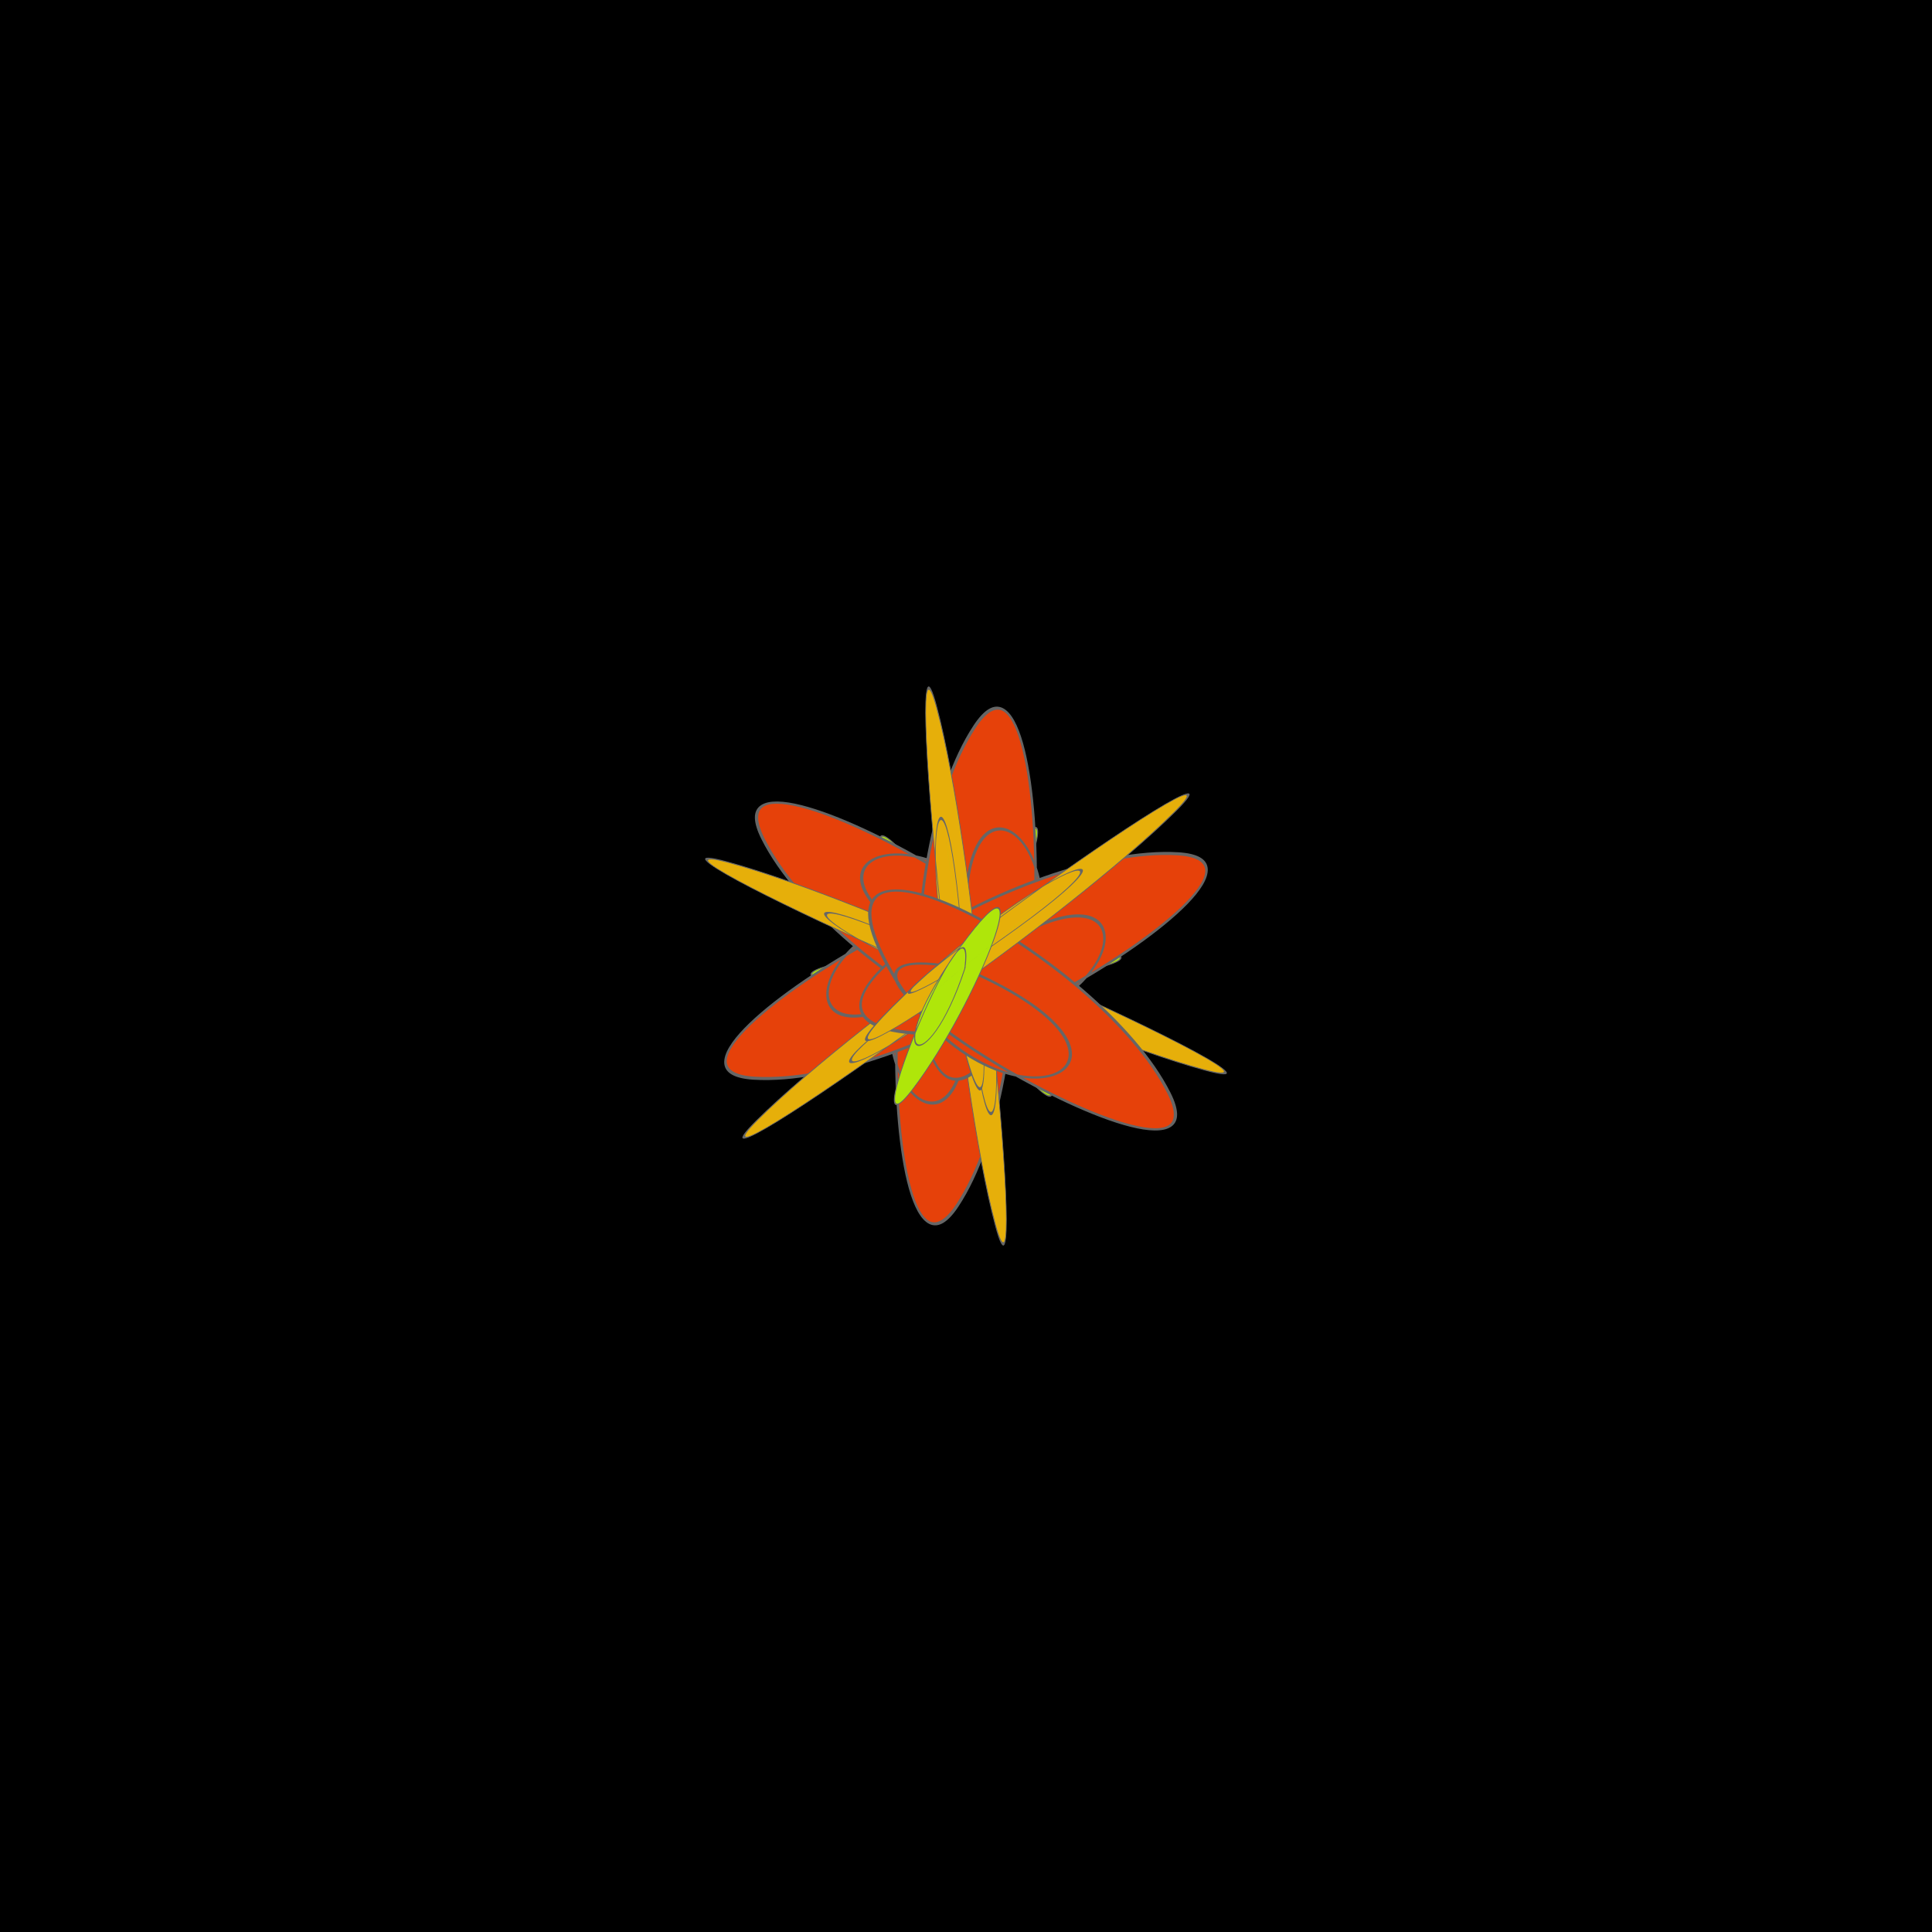
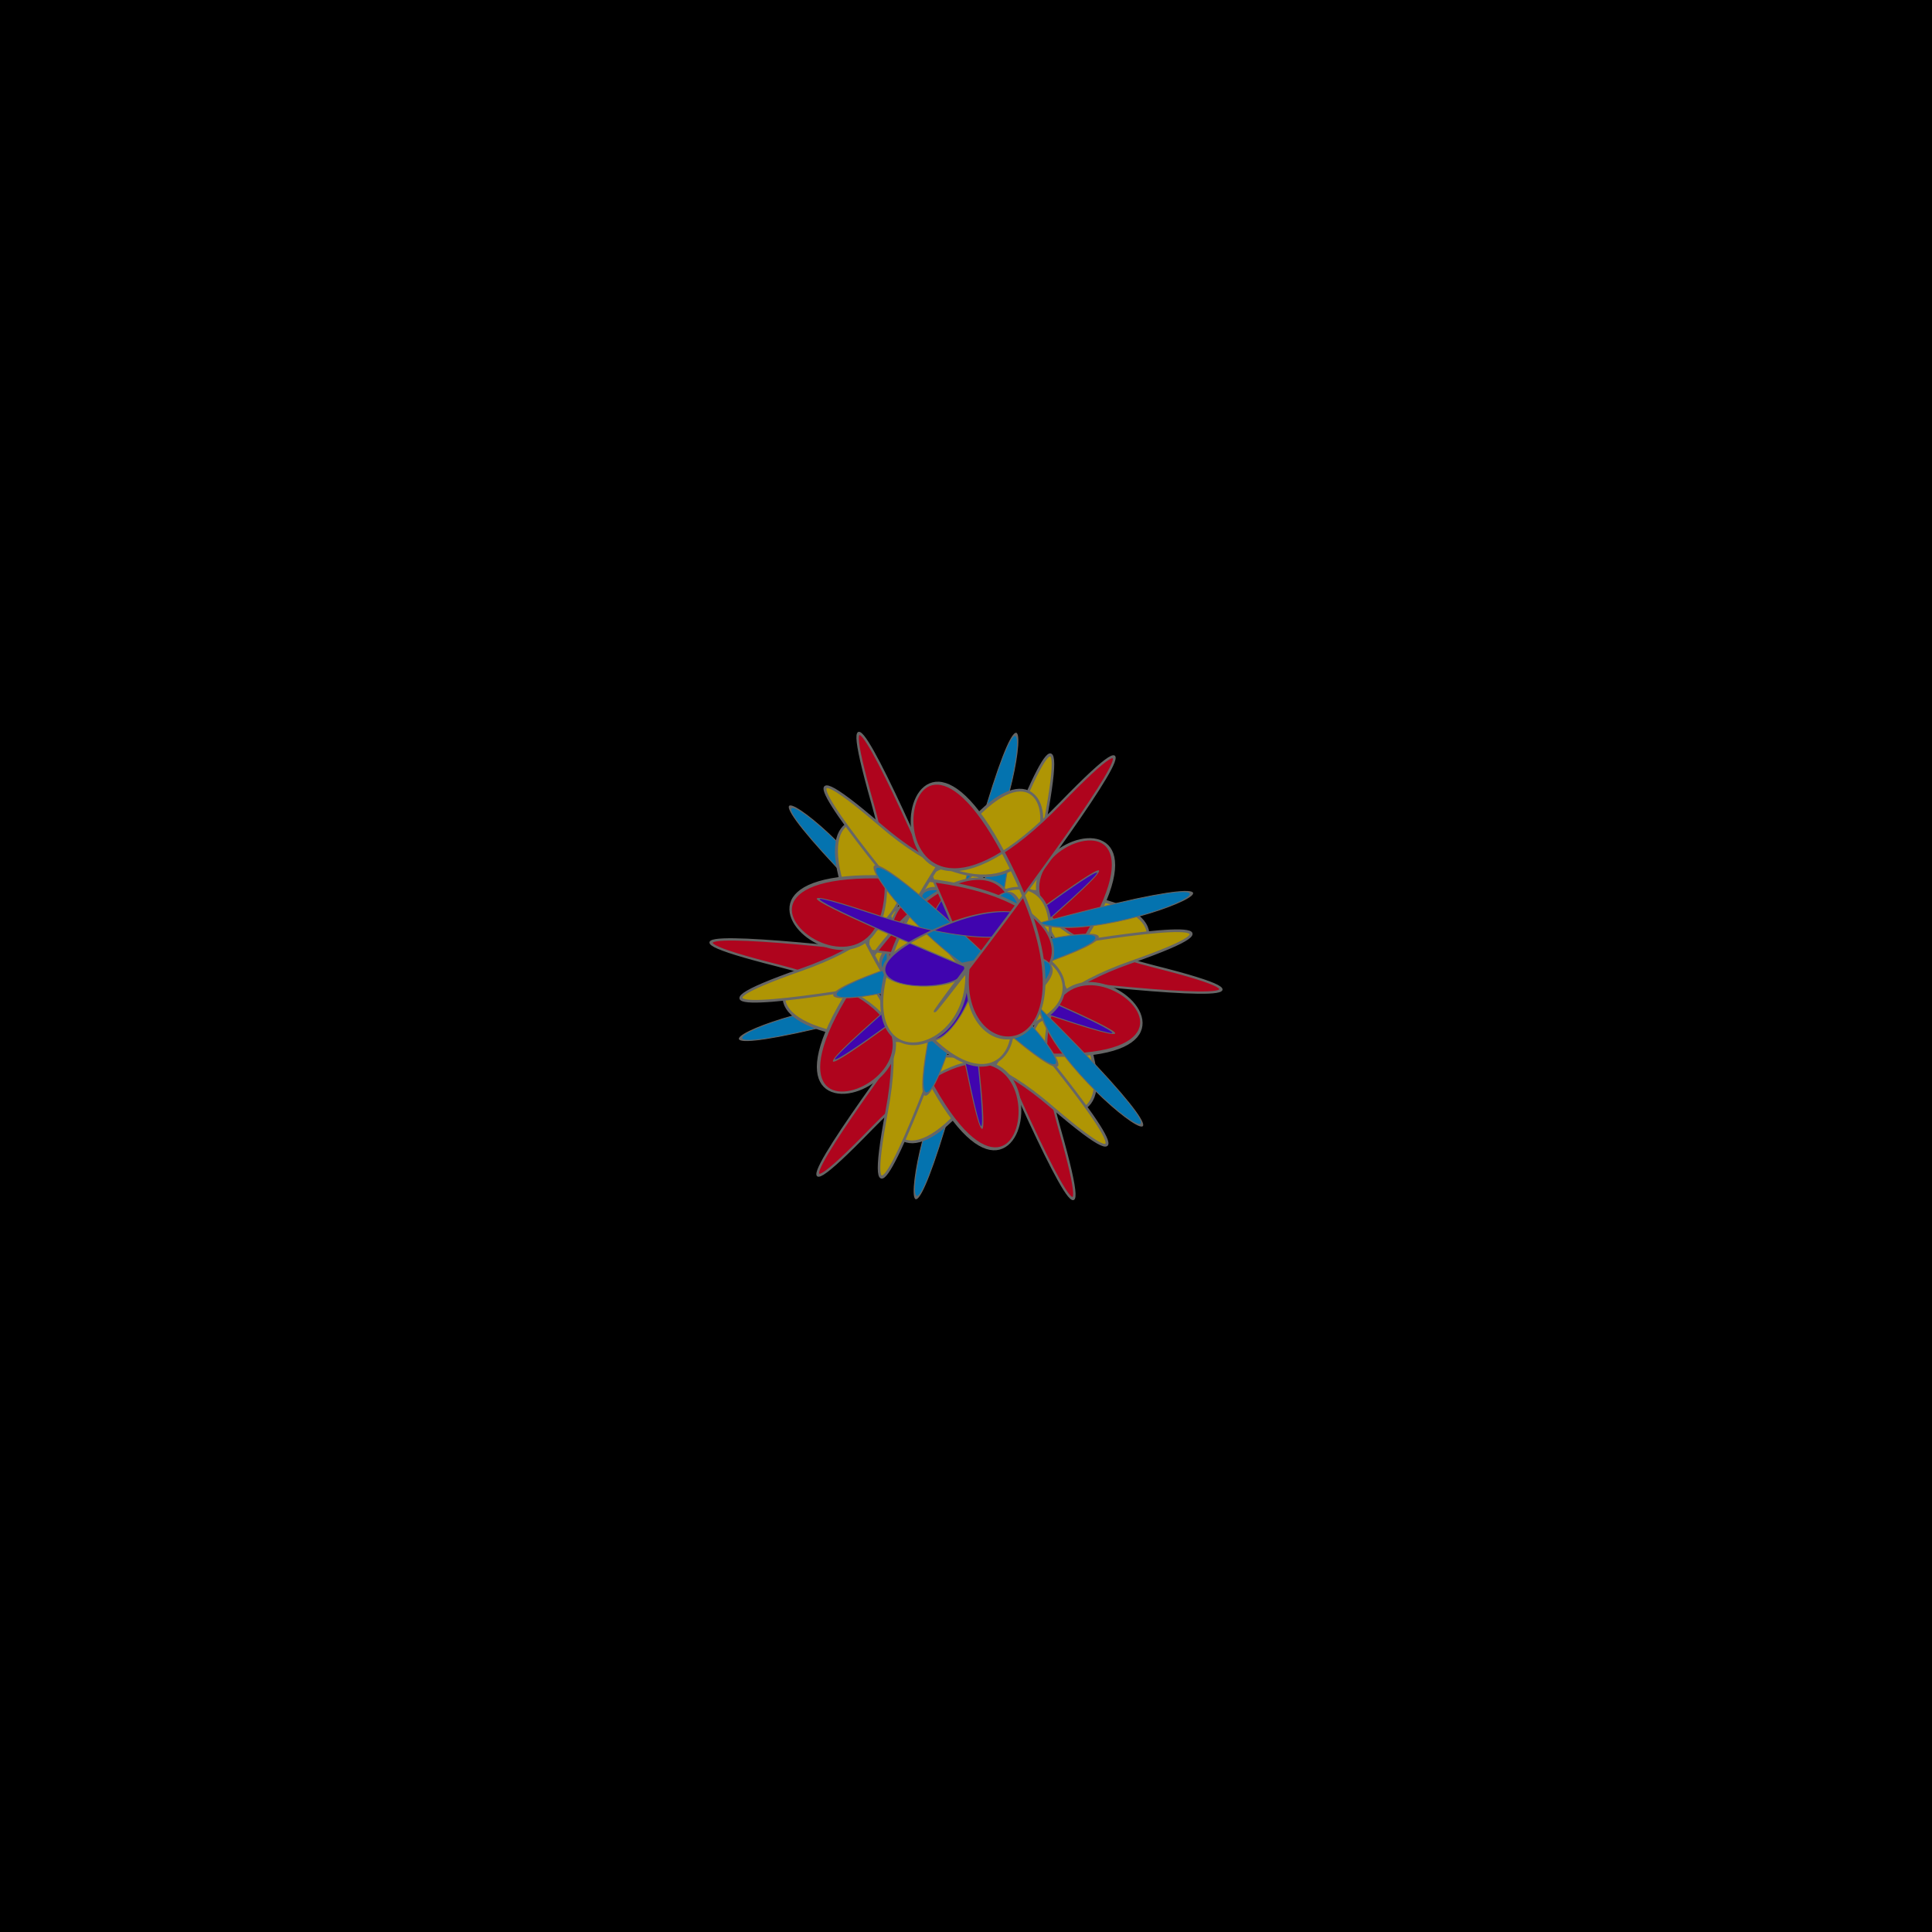
<svg xmlns="http://www.w3.org/2000/svg" xmlns:xlink="http://www.w3.org/1999/xlink" version="1.1" width="640" height="640" viewbox="0 0 640 640" style="background-color:hsl(0, 100%, 0%)">
  <defs>
-     <path id="parentPolygon" d="M 0 0 C 31 77, 80 25, 5 -22 S -14 39, 44 72 S -8 -80, 0 0" stroke="hsl(0,0%,40%)" />
+     <path id="parentPolygon" d="M 0 0 C 8 39, -52 62, -14 -35 S 41 0, -35 -44 S 59 51, 0 0" stroke="hsl(0,0%,40%)" />
    <g id="polygonGroups">
-       <use xlink:href="#parentPolygon" transform="matrix(-0.73 0.18 0.42 0.99 -1.00 0.13)" fill="hsl(15,92%,47%)">
+       <use xlink:href="#parentPolygon" transform="matrix(0.25 0.97 -0.81 0.33 -0.67 0.54)" fill="hsl(51,96%,35%)">
        <animate attributeName="opacity" values="1;0.3;1" dur="2s" repeatCount="indefinite" />
-         <animateTransform attributeName="transform" attributeType="XML" type="translateX" values="0;196;0;" dur="24s" repeatCount="indefinite" additive="sum" />
+         <animateTransform attributeName="transform" attributeType="XML" type="translateX" values="0;100;0;" dur="16s" repeatCount="indefinite" additive="sum" />
      </use>
-       <use xlink:href="#parentPolygon" transform="matrix(0.28 -0.09 0.92 0.54 0.28 -0.54)" fill="hsl(45,92%,47%)">
+       <use xlink:href="#parentPolygon" transform="matrix(-0.41 0.51 0.15 -0.98 -0.07 0.12)" fill="hsl(201,96%,35%)">
        <animate attributeName="opacity" values="1;0.3;1" dur="4s" repeatCount="indefinite" />
-         <animateTransform attributeName="transform" attributeType="XML" type="translateX" values="0;189;0;" dur="12s" repeatCount="indefinite" additive="sum" />
+         <animateTransform attributeName="transform" attributeType="XML" type="translateX" values="0;197;0;" dur="10s" repeatCount="indefinite" additive="sum" />
      </use>
-       <use xlink:href="#parentPolygon" transform="matrix(-0.41 -0.18 -0.35 0.18 -0.92 0.09)" fill="hsl(75,92%,47%)">
+       <use xlink:href="#parentPolygon" transform="matrix(0.35 0.90 -0.27 0.07 0.02 -0.44)" fill="hsl(261,96%,35%)">
        <animate attributeName="opacity" values="1;0.3;1" dur="6s" repeatCount="indefinite" />
-         <animateTransform attributeName="transform" attributeType="XML" type="translateX" values="0;180;0;" dur="22s" repeatCount="indefinite" additive="sum" />
+         <animateTransform attributeName="transform" attributeType="XML" type="translateX" values="0;130;0;" dur="12s" repeatCount="indefinite" additive="sum" />
      </use>
-       <use xlink:href="#parentPolygon" transform="matrix(-0.08 -0.03 0.57 0.22 0.05 -0.19)" fill="hsl(75,92%,47%)">
+       <use xlink:href="#parentPolygon" transform="matrix(-0.80 -0.59 -0.76 0.48 0.80 0.61)" fill="hsl(351,96%,35%)">
        <animate attributeName="opacity" values="1;0.3;1" dur="8s" repeatCount="indefinite" />
-         <animateTransform attributeName="transform" attributeType="XML" type="translateX" values="0;60;0;" dur="28s" repeatCount="indefinite" additive="sum" />
+         <animateTransform attributeName="transform" attributeType="XML" type="translateX" values="0;154;0;" dur="24s" repeatCount="indefinite" additive="sum" />
      </use>
    </g>
  </defs>
  <rect width="100%" height="100%" fill="hsl(0, 100%, 0%)" />
  <g>
    <use xlink:href="#polygonGroups" transform="translate(320, 320) rotate(0,0,0)" />
    <use xlink:href="#polygonGroups" transform="translate(320, 320) rotate(60,0,0)" />
    <use xlink:href="#polygonGroups" transform="translate(320, 320) rotate(120,0,0)" />
    <use xlink:href="#polygonGroups" transform="translate(320, 320) rotate(180,0,0)" />
    <use xlink:href="#polygonGroups" transform="translate(320, 320) rotate(240,0,0)" />
    <use xlink:href="#polygonGroups" transform="translate(320, 320) rotate(300,0,0)" />
    <animateTransform attributeName="transform" attributeType="XML" type="rotate" values="0 320 320;360 320 320" dur="20s" repeatCount="indefinite" />
  </g>
</svg>
